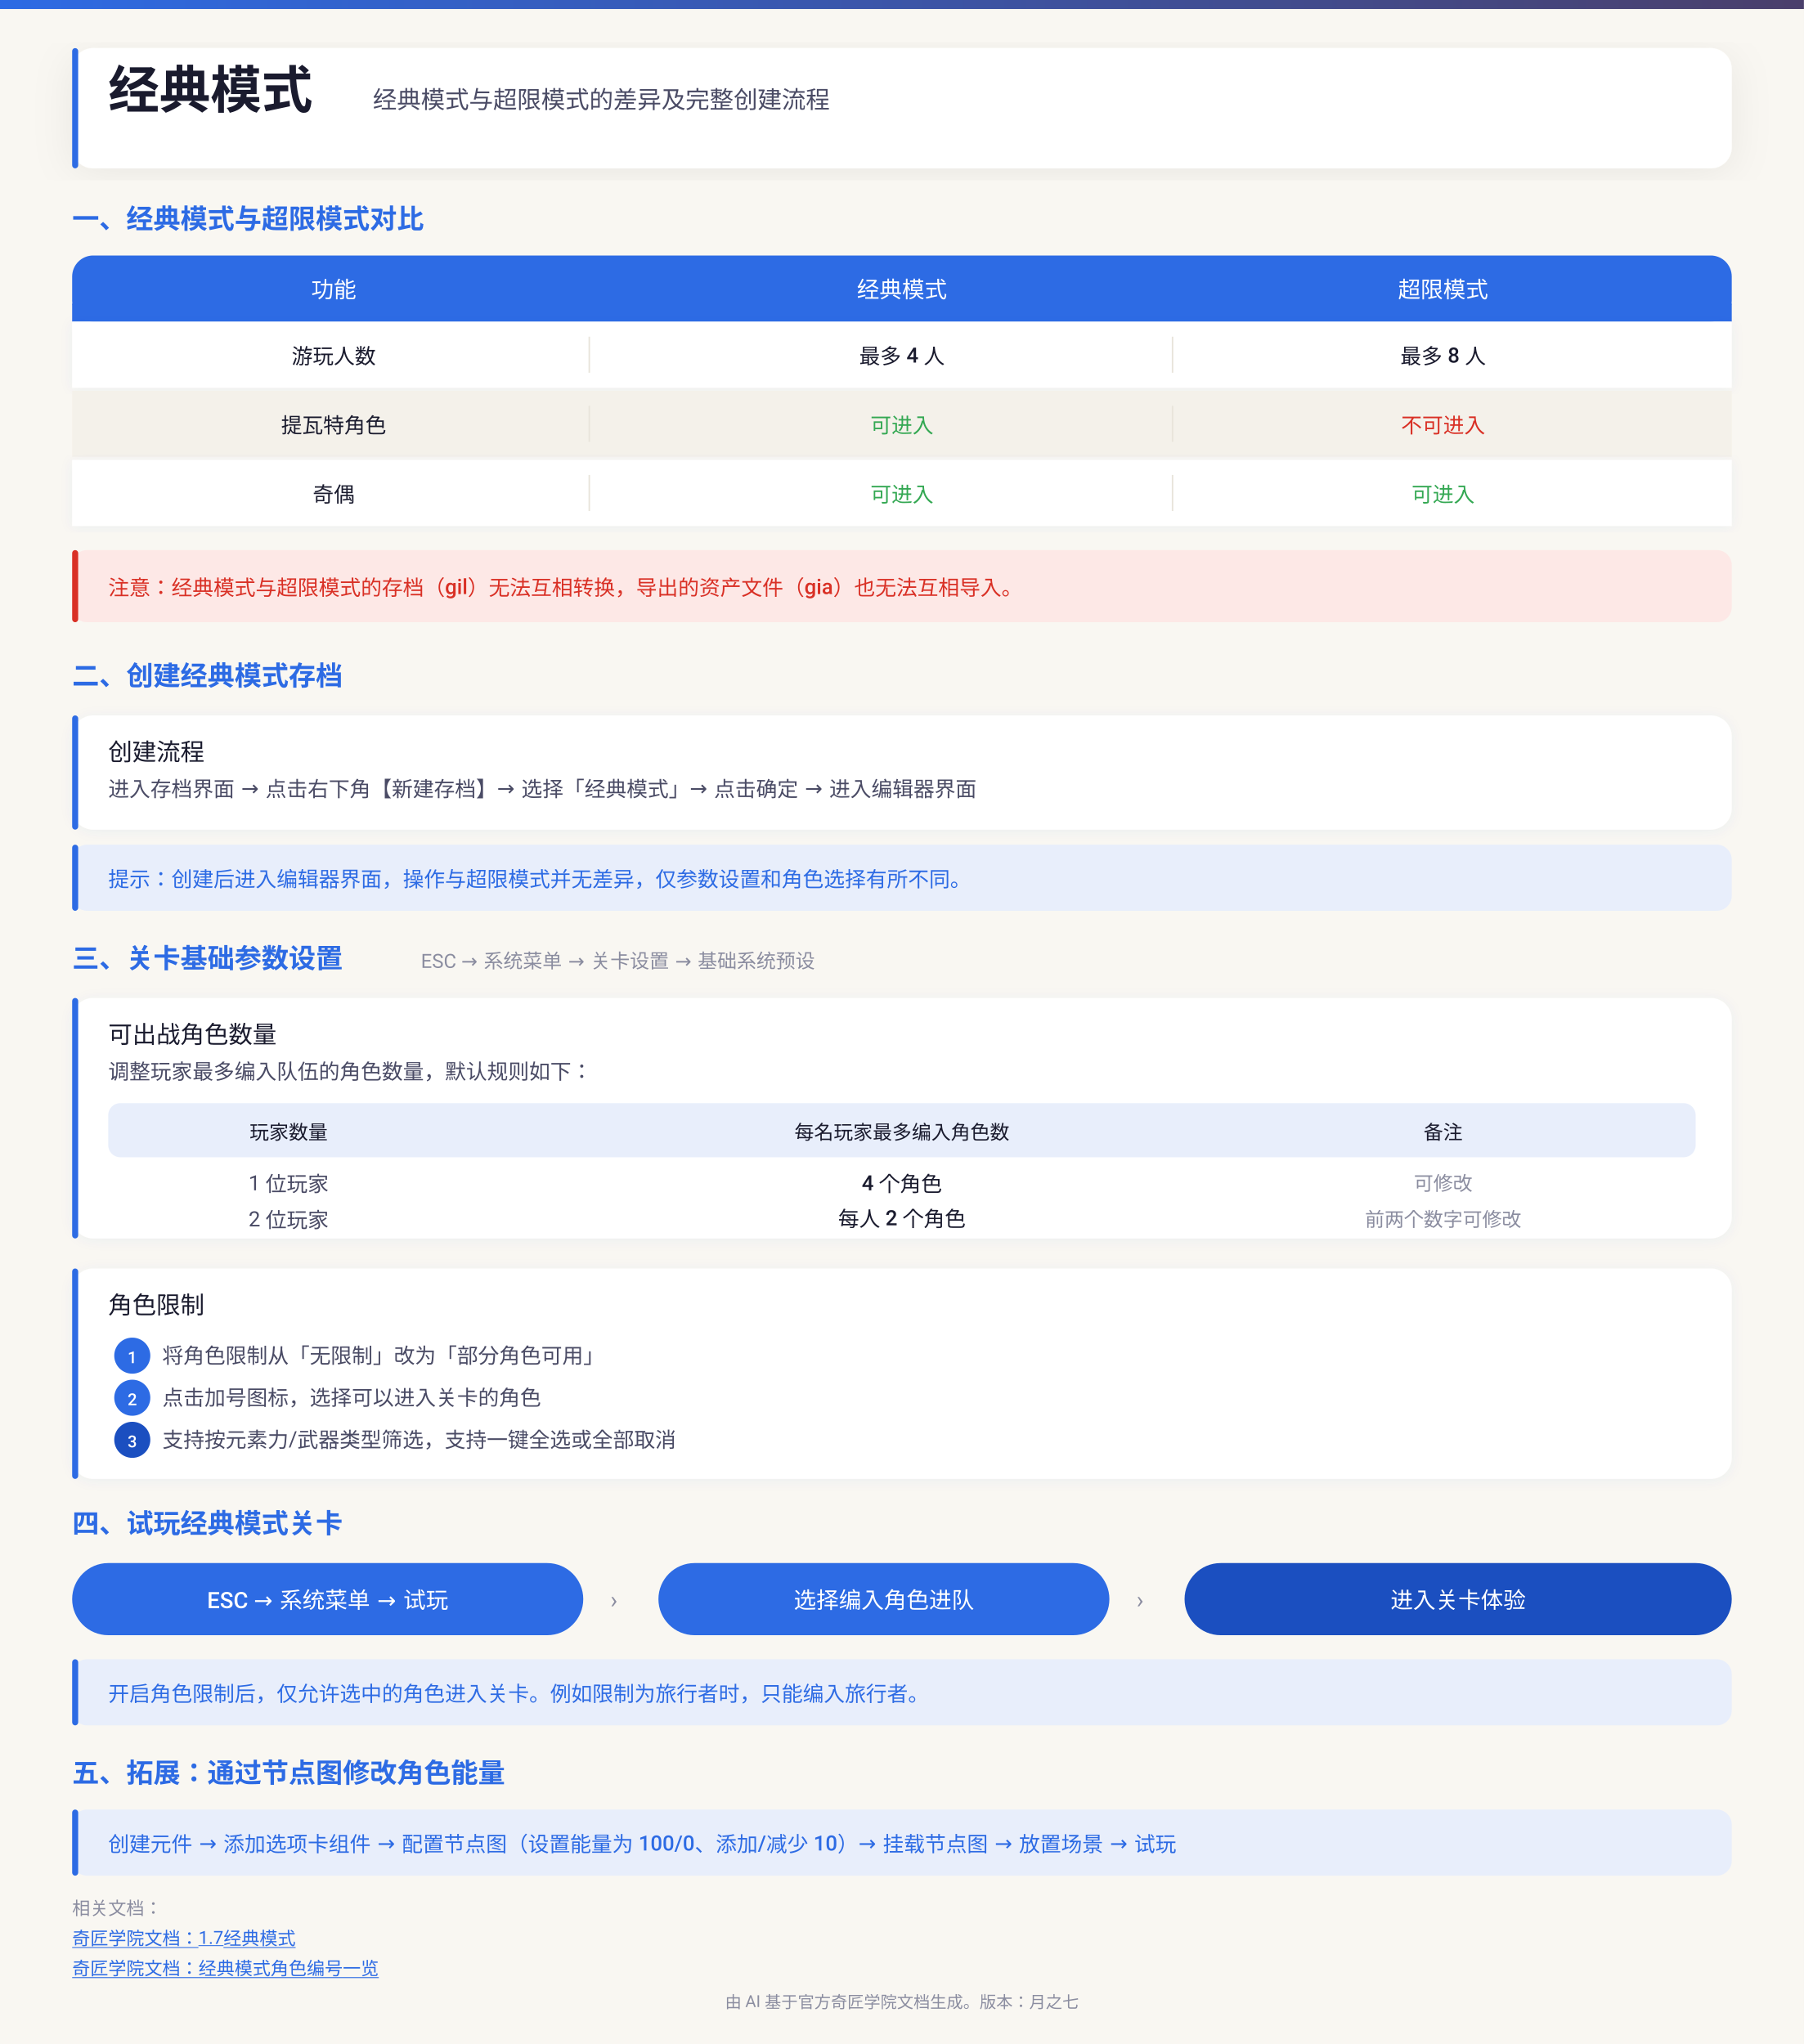
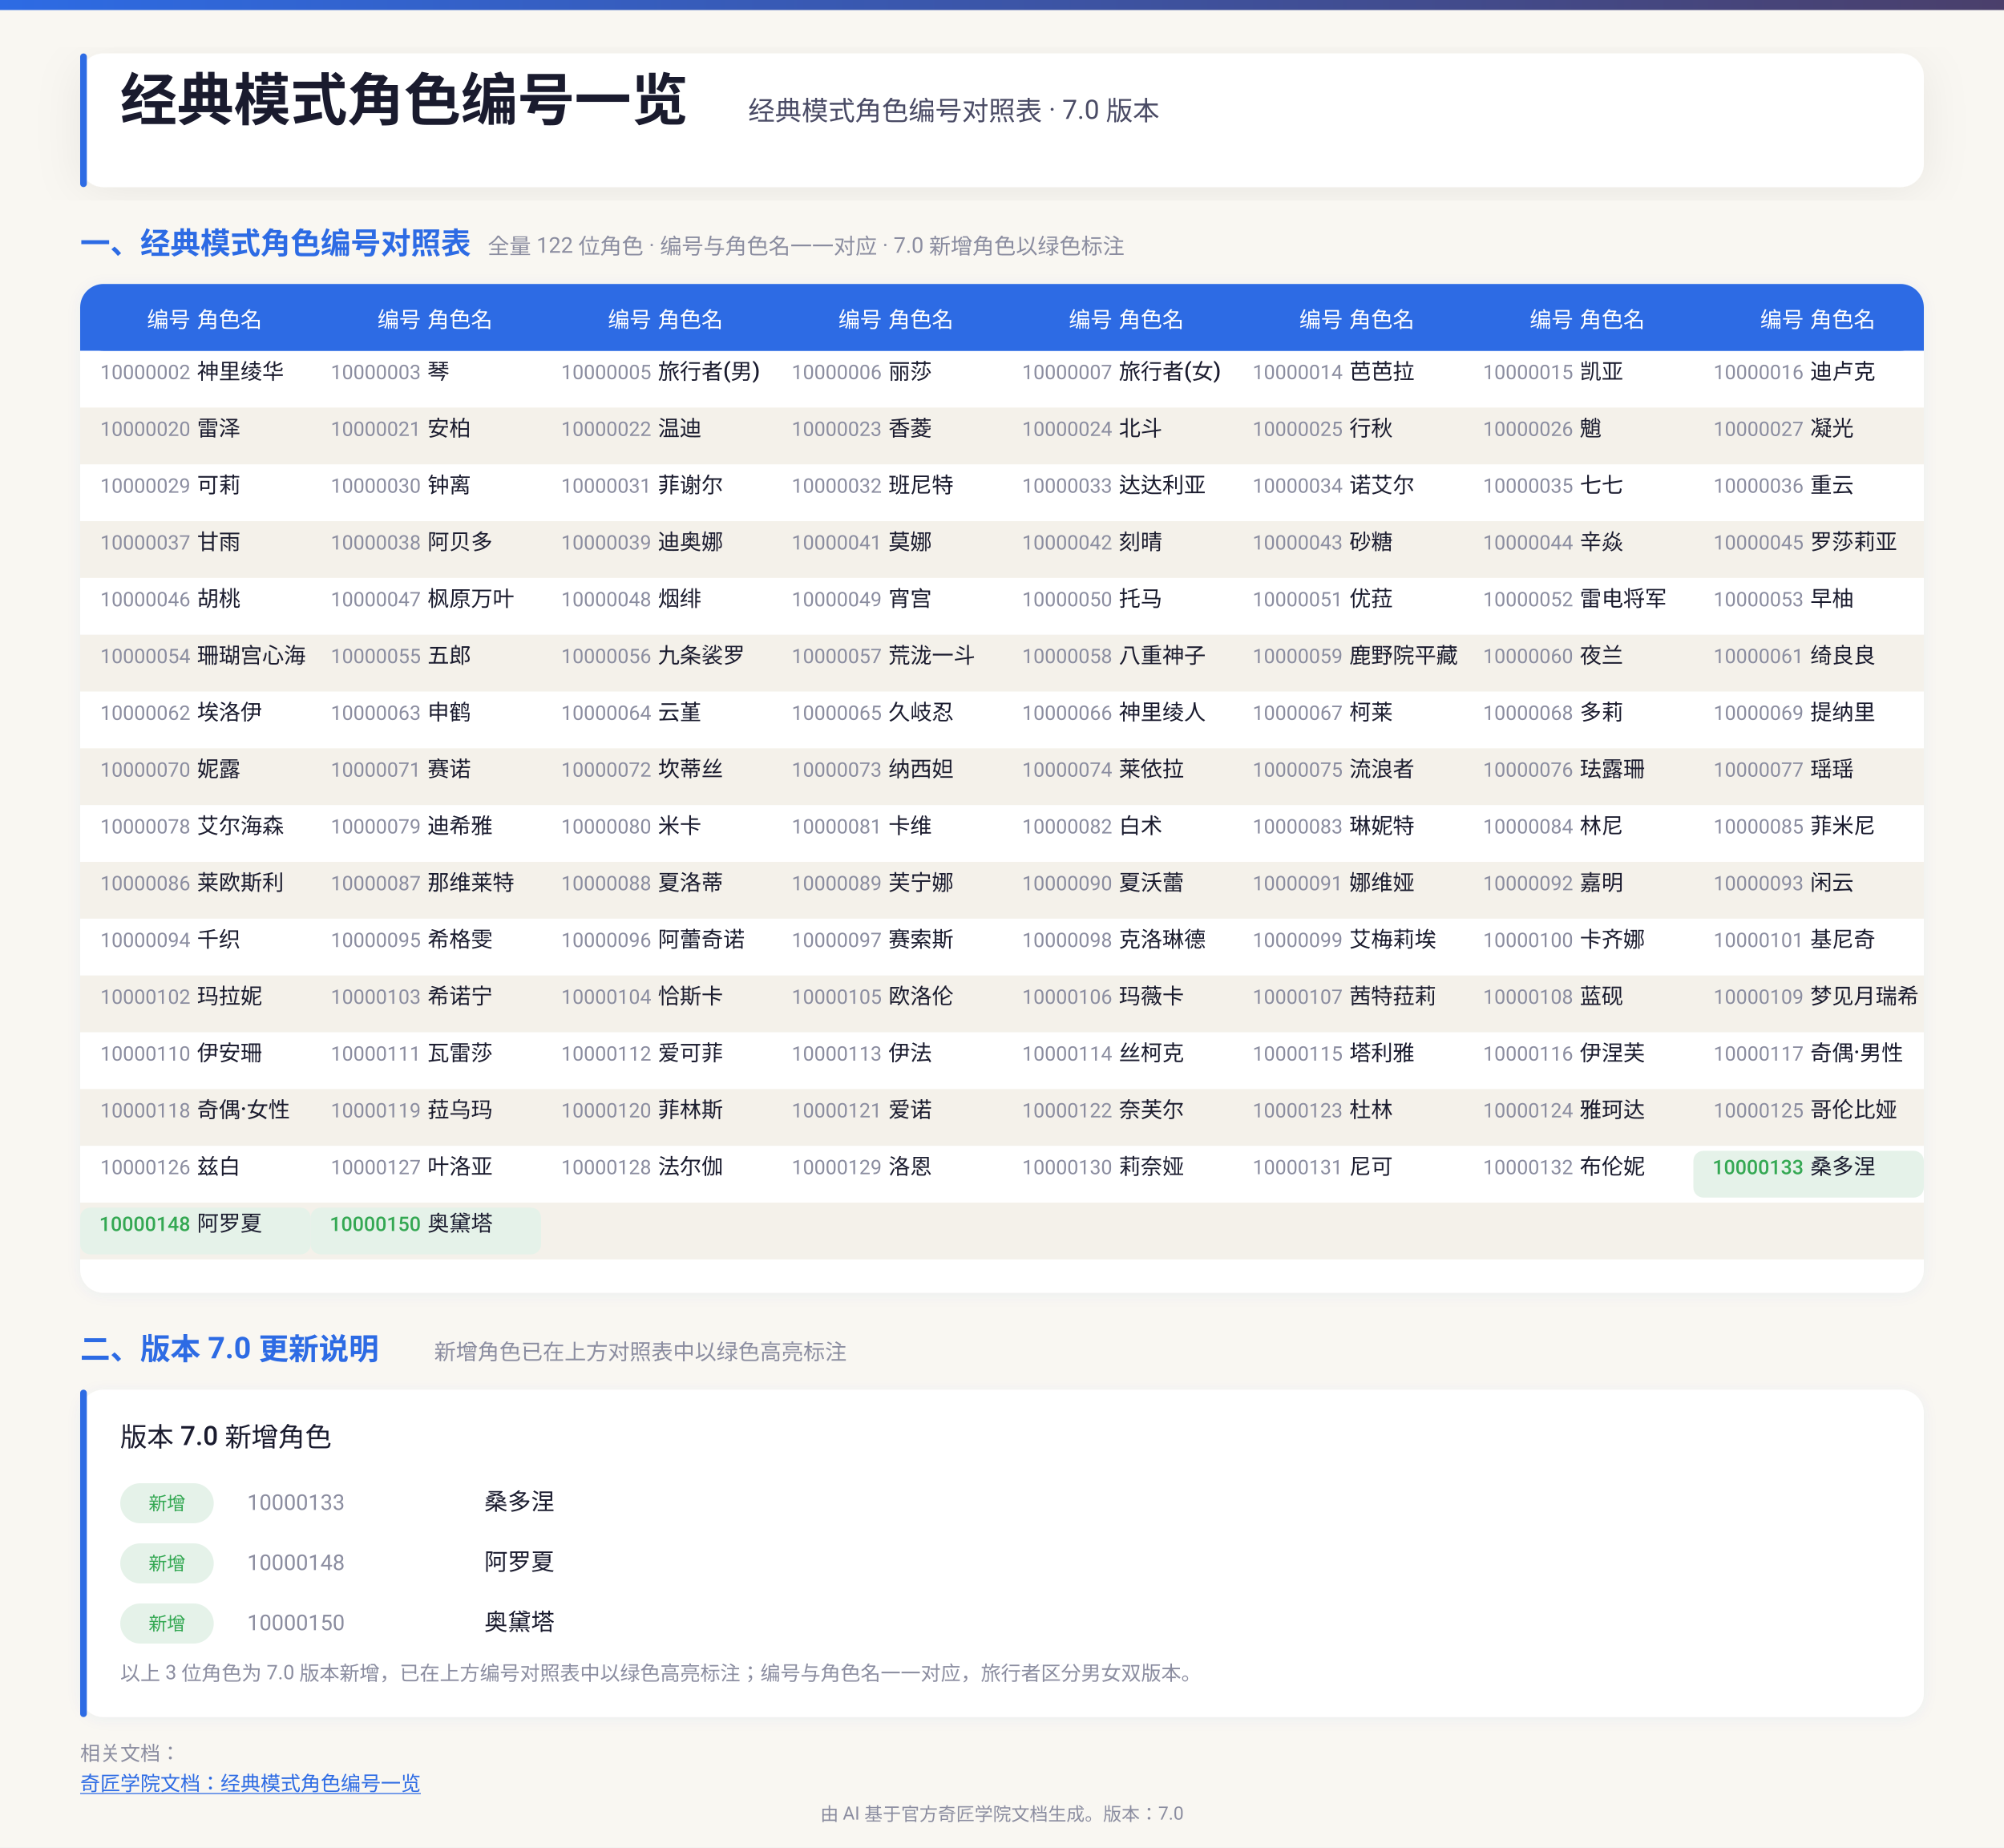
- <svg xmlns="http://www.w3.org/2000/svg" xmlns:xlink="http://www.w3.org/1999/xlink" viewBox="0 0 1200 1360">
+ <svg xmlns="http://www.w3.org/2000/svg" xmlns:xlink="http://www.w3.org/1999/xlink" viewBox="0 0 1200 1106">
  <defs>
    <linearGradient id="topGrad" x1="0" y1="0" x2="1200" y2="0" gradientUnits="userSpaceOnUse">
      <stop offset="0%" stop-color="#2D6BE4" />
      <stop offset="100%" stop-color="#4A3F6B" />
    </linearGradient>
    <filter id="card">
      <feDropShadow dx="0" dy="1" stdDeviation="4" flood-color="#2D6BE4" flood-opacity="0.06" />
    </filter>
    <filter id="elevated">
      <feDropShadow dx="0" dy="4" stdDeviation="14" flood-color="#000" flood-opacity="0.07" />
    </filter>
  </defs>
-   <rect width="1200" height="1360" fill="#F9F7F2" />
+   <style>
+ .t{font-family:'HYWenHei 85W','Noto Sans SC','PingFang SC','Roboto',sans-serif;}
+ </style>
+   <rect width="1200" height="1106" fill="#F9F7F2" />
  <rect width="1200" height="6" fill="url(#topGrad)" />
  <rect x="48" y="32" width="1104" height="80" rx="14" fill="#fff" filter="url(#elevated)" />
  <rect x="48" y="32" width="4" height="80" rx="2" fill="#2D6BE4" />
-   <text x="72" y="72" fill="#1A1B2E" font-size="34" font-weight="bold" font-family="'HYWenHei 85W','Noto Sans SC','PingFang SC','Roboto',sans-serif">经典模式</text>
-   <text x="248" y="72" fill="#4A4B65" font-size="16" font-family="'HYWenHei 85W','Noto Sans SC','PingFang SC','Roboto',sans-serif">经典模式与超限模式的差异及完整创建流程</text>
-   <text x="48" y="152" fill="#2D6BE4" font-size="18" font-weight="700" font-family="'HYWenHei 85W','Noto Sans SC','PingFang SC','Roboto',sans-serif">一、经典模式与超限模式对比</text>
-   <rect x="48" y="170" width="1104" height="44" rx="14" fill="#2D6BE4" />
-   <rect x="48" y="202" width="1104" height="12" fill="#2D6BE4" />
-   <text x="222" y="198" fill="#fff" font-size="15" text-anchor="middle" font-weight="500" font-family="'HYWenHei 85W','Noto Sans SC','PingFang SC','Roboto',sans-serif">功能</text>
-   <text x="600" y="198" fill="#fff" font-size="15" text-anchor="middle" font-weight="500" font-family="'HYWenHei 85W','Noto Sans SC','PingFang SC','Roboto',sans-serif">经典模式</text>
-   <text x="960" y="198" fill="#fff" font-size="15" text-anchor="middle" font-weight="500" font-family="'HYWenHei 85W','Noto Sans SC','PingFang SC','Roboto',sans-serif">超限模式</text>
-   <rect x="48" y="214" width="1104" height="44" rx="0" fill="#fff" filter="url(#card)" />
-   <text x="222" y="242" fill="#1A1B2E" font-size="14" text-anchor="middle" font-family="'HYWenHei 85W','Noto Sans SC','PingFang SC','Roboto',sans-serif">游玩人数</text>
-   <text x="600" y="242" fill="#1A1B2E" font-size="14" text-anchor="middle" font-weight="500" font-family="'HYWenHei 85W','Noto Sans SC','PingFang SC','Roboto',sans-serif">最多 4 人</text>
-   <text x="960" y="242" fill="#1A1B2E" font-size="14" text-anchor="middle" font-weight="500" font-family="'HYWenHei 85W','Noto Sans SC','PingFang SC','Roboto',sans-serif">最多 8 人</text>
-   <line x1="392" y1="224" x2="392" y2="248" stroke="#E8E4DA" />
-   <line x1="780" y1="224" x2="780" y2="248" stroke="#E8E4DA" />
-   <rect x="48" y="260" width="1104" height="44" rx="0" fill="#F4F1EA" />
-   <text x="222" y="288" fill="#1A1B2E" font-size="14" text-anchor="middle" font-family="'HYWenHei 85W','Noto Sans SC','PingFang SC','Roboto',sans-serif">提瓦特角色</text>
-   <text x="600" y="288" fill="#34A853" font-size="14" text-anchor="middle" font-weight="500" font-family="'HYWenHei 85W','Noto Sans SC','PingFang SC','Roboto',sans-serif">可进入</text>
-   <text x="960" y="288" fill="#D93025" font-size="14" text-anchor="middle" font-weight="500" font-family="'HYWenHei 85W','Noto Sans SC','PingFang SC','Roboto',sans-serif">不可进入</text>
-   <line x1="392" y1="270" x2="392" y2="294" stroke="#E8E4DA" />
-   <line x1="780" y1="270" x2="780" y2="294" stroke="#E8E4DA" />
-   <rect x="48" y="306" width="1104" height="44" rx="0" fill="#fff" filter="url(#card)" />
-   <text x="222" y="334" fill="#1A1B2E" font-size="14" text-anchor="middle" font-family="'HYWenHei 85W','Noto Sans SC','PingFang SC','Roboto',sans-serif">奇偶</text>
-   <text x="600" y="334" fill="#34A853" font-size="14" text-anchor="middle" font-weight="500" font-family="'HYWenHei 85W','Noto Sans SC','PingFang SC','Roboto',sans-serif">可进入</text>
-   <text x="960" y="334" fill="#34A853" font-size="14" text-anchor="middle" font-weight="500" font-family="'HYWenHei 85W','Noto Sans SC','PingFang SC','Roboto',sans-serif">可进入</text>
-   <line x1="392" y1="316" x2="392" y2="340" stroke="#E8E4DA" />
-   <line x1="780" y1="316" x2="780" y2="340" stroke="#E8E4DA" />
-   <rect x="48" y="366" width="1104" height="48" rx="10" fill="#FDE8E6" />
-   <rect x="48" y="366" width="4" height="48" rx="2" fill="#D93025" />
-   <text x="72" y="396" fill="#D93025" font-size="14" font-weight="500" font-family="'HYWenHei 85W','Noto Sans SC','PingFang SC','Roboto',sans-serif">注意：经典模式与超限模式的存档（gil）无法互相转换，导出的资产文件（gia）也无法互相导入。</text>
-   <text x="48" y="456" fill="#2D6BE4" font-size="18" font-weight="700" font-family="'HYWenHei 85W','Noto Sans SC','PingFang SC','Roboto',sans-serif">二、创建经典模式存档</text>
-   <rect x="48" y="476" width="1104" height="76" rx="14" fill="#fff" filter="url(#card)" />
-   <rect x="48" y="476" width="4" height="76" rx="2" fill="#2D6BE4" />
-   <text x="72" y="506" fill="#1A1B2E" font-size="16" font-weight="500" font-family="'HYWenHei 85W','Noto Sans SC','PingFang SC','Roboto',sans-serif">创建流程</text>
-   <text x="72" y="530" fill="#4A4B65" font-size="14" font-family="'HYWenHei 85W','Noto Sans SC','PingFang SC','Roboto',sans-serif">进入存档界面 → 点击右下角【新建存档】→ 选择「经典模式」→ 点击确定 → 进入编辑器界面</text>
-   <rect x="48" y="562" width="1104" height="44" rx="10" fill="#E8EEFB" />
-   <rect x="48" y="562" width="4" height="44" rx="2" fill="#2D6BE4" />
-   <text x="72" y="590" fill="#2D6BE4" font-size="14" font-weight="500" font-family="'HYWenHei 85W','Noto Sans SC','PingFang SC','Roboto',sans-serif">提示：创建后进入编辑器界面，操作与超限模式并无差异，仅参数设置和角色选择有所不同。</text>
-   <text x="48" y="644" fill="#2D6BE4" font-size="18" font-weight="700" font-family="'HYWenHei 85W','Noto Sans SC','PingFang SC','Roboto',sans-serif">三、关卡基础参数设置</text>
-   <text x="280" y="644" fill="#8B8DA0" font-size="13" font-family="'HYWenHei 85W','Noto Sans SC','PingFang SC','Roboto',sans-serif">ESC → 系统菜单 → 关卡设置 → 基础系统预设</text>
-   <rect x="48" y="664" width="1104" height="160" rx="14" fill="#fff" filter="url(#card)" />
-   <rect x="48" y="664" width="4" height="160" rx="2" fill="#2D6BE4" />
-   <text x="72" y="694" fill="#1A1B2E" font-size="16" font-weight="500" font-family="'HYWenHei 85W','Noto Sans SC','PingFang SC','Roboto',sans-serif">可出战角色数量</text>
-   <text x="72" y="718" fill="#4A4B65" font-size="14" font-family="'HYWenHei 85W','Noto Sans SC','PingFang SC','Roboto',sans-serif">调整玩家最多编入队伍的角色数量，默认规则如下：</text>
-   <rect x="72" y="734" width="1056" height="36" rx="8" fill="#E8EEFB" />
-   <text x="192" y="758" fill="#1A1B2E" font-size="13" text-anchor="middle" font-weight="500" font-family="'HYWenHei 85W','Noto Sans SC','PingFang SC','Roboto',sans-serif">玩家数量</text>
-   <text x="600" y="758" fill="#1A1B2E" font-size="13" text-anchor="middle" font-weight="500" font-family="'HYWenHei 85W','Noto Sans SC','PingFang SC','Roboto',sans-serif">每名玩家最多编入角色数</text>
-   <text x="960" y="758" fill="#1A1B2E" font-size="13" text-anchor="middle" font-weight="500" font-family="'HYWenHei 85W','Noto Sans SC','Roboto',sans-serif">备注</text>
-   <text x="192" y="792" fill="#4A4B65" font-size="14" text-anchor="middle" font-family="'HYWenHei 85W','Noto Sans SC','Roboto',sans-serif">1 位玩家</text>
-   <text x="600" y="792" fill="#1A1B2E" font-size="14" text-anchor="middle" font-weight="500" font-family="'HYWenHei 85W','Noto Sans SC','Roboto',sans-serif">4 个角色</text>
-   <text x="960" y="792" fill="#8B8DA0" font-size="13" text-anchor="middle" font-family="'HYWenHei 85W','Noto Sans SC','Roboto',sans-serif">可修改</text>
-   <text x="192" y="816" fill="#4A4B65" font-size="14" text-anchor="middle" font-family="'HYWenHei 85W','Noto Sans SC','Roboto',sans-serif">2 位玩家</text>
-   <text x="600" y="816" fill="#1A1B2E" font-size="14" text-anchor="middle" font-weight="500" font-family="'HYWenHei 85W','Noto Sans SC','Roboto',sans-serif">每人 2 个角色</text>
-   <text x="960" y="816" fill="#8B8DA0" font-size="13" text-anchor="middle" font-family="'HYWenHei 85W','Noto Sans SC','Roboto',sans-serif">前两个数字可修改</text>
-   <rect x="48" y="844" width="1104" height="140" rx="14" fill="#fff" filter="url(#card)" />
-   <rect x="48" y="844" width="4" height="140" rx="2" fill="#2D6BE4" />
-   <text x="72" y="874" fill="#1A1B2E" font-size="16" font-weight="500" font-family="'HYWenHei 85W','Noto Sans SC','PingFang SC','Roboto',sans-serif">角色限制</text>
-   <circle cx="88" cy="902" r="12" fill="#2D6BE4" />
-   <text x="88" y="907" fill="#fff" font-size="11" text-anchor="middle" font-weight="500" font-family="'HYWenHei 85W','Noto Sans SC','Roboto',sans-serif">1</text>
-   <text x="108" y="907" fill="#4A4B65" font-size="14" font-family="'HYWenHei 85W','Noto Sans SC','PingFang SC','Roboto',sans-serif">将角色限制从「无限制」改为「部分角色可用」</text>
-   <circle cx="88" cy="930" r="12" fill="#2D6BE4" />
-   <text x="88" y="935" fill="#fff" font-size="11" text-anchor="middle" font-weight="500" font-family="'HYWenHei 85W','Noto Sans SC','Roboto',sans-serif">2</text>
-   <text x="108" y="935" fill="#4A4B65" font-size="14" font-family="'HYWenHei 85W','Noto Sans SC','PingFang SC','Roboto',sans-serif">点击加号图标，选择可以进入关卡的角色</text>
-   <circle cx="88" cy="958" r="12" fill="#1B4FC0" />
-   <text x="88" y="963" fill="#fff" font-size="11" text-anchor="middle" font-weight="500" font-family="'HYWenHei 85W','Noto Sans SC','Roboto',sans-serif">3</text>
-   <text x="108" y="963" fill="#4A4B65" font-size="14" font-family="'HYWenHei 85W','Noto Sans SC','PingFang SC','Roboto',sans-serif">支持按元素力/武器类型筛选，支持一键全选或全部取消</text>
-   <text x="48" y="1020" fill="#2D6BE4" font-size="18" font-weight="700" font-family="'HYWenHei 85W','Noto Sans SC','PingFang SC','Roboto',sans-serif">四、试玩经典模式关卡</text>
-   <rect x="48" y="1040" width="340" height="48" rx="24" fill="#2D6BE4" />
-   <text x="218" y="1070" fill="#fff" font-size="15" text-anchor="middle" font-weight="500" font-family="'HYWenHei 85W','Noto Sans SC','PingFang SC','Roboto',sans-serif">ESC → 系统菜单 → 试玩</text>
-   <text x="406" y="1070" fill="#8B8DA0" font-size="16" font-family="'HYWenHei 85W','Noto Sans SC','Roboto',sans-serif">›</text>
-   <rect x="438" y="1040" width="300" height="48" rx="24" fill="#2D6BE4" />
-   <text x="588" y="1070" fill="#fff" font-size="15" text-anchor="middle" font-weight="500" font-family="'HYWenHei 85W','Noto Sans SC','PingFang SC','Roboto',sans-serif">选择编入角色进队</text>
-   <text x="756" y="1070" fill="#8B8DA0" font-size="16" font-family="'HYWenHei 85W','Noto Sans SC','Roboto',sans-serif">›</text>
-   <rect x="788" y="1040" width="364" height="48" rx="24" fill="#1B4FC0" />
-   <text x="970" y="1070" fill="#fff" font-size="15" text-anchor="middle" font-weight="500" font-family="'HYWenHei 85W','Noto Sans SC','PingFang SC','Roboto',sans-serif">进入关卡体验</text>
-   <rect x="48" y="1104" width="1104" height="44" rx="10" fill="#E8EEFB" />
-   <rect x="48" y="1104" width="4" height="44" rx="2" fill="#2D6BE4" />
-   <text x="72" y="1132" fill="#2D6BE4" font-size="14" font-weight="500" font-family="'HYWenHei 85W','Noto Sans SC','PingFang SC','Roboto',sans-serif">开启角色限制后，仅允许选中的角色进入关卡。例如限制为旅行者时，只能编入旅行者。</text>
-   <text x="48" y="1186" fill="#2D6BE4" font-size="18" font-weight="700" font-family="'HYWenHei 85W','Noto Sans SC','PingFang SC','Roboto',sans-serif">五、拓展：通过节点图修改角色能量</text>
-   <rect x="48" y="1204" width="1104" height="44" rx="10" fill="#E8EEFB" />
-   <rect x="48" y="1204" width="4" height="44" rx="2" fill="#2D6BE4" />
-   <text x="72" y="1232" fill="#2D6BE4" font-size="14" font-weight="500" font-family="'HYWenHei 85W','Noto Sans SC','PingFang SC','Roboto',sans-serif">创建元件 → 添加选项卡组件 → 配置节点图（设置能量为 100/0、添加/减少 10）→ 挂载节点图 → 放置场景 → 试玩</text>
-   <text x="48" y="1274" fill="#8B8DA0" font-size="12" font-family="'HYWenHei 85W','Noto Sans SC','PingFang SC','Roboto',sans-serif">相关文档：</text>
-   <a xlink:href="https://act.mihoyo.com/ys/ugc/tutorial/course/detail/mhvoc3rviq32" target="_blank">
-     <text x="48" y="1294" fill="#2D6BE4" font-size="12" text-decoration="underline" font-family="'HYWenHei 85W','Noto Sans SC','PingFang SC','Roboto',sans-serif">奇匠学院文档：1.7经典模式</text>
+   <text x="72" y="72" class="t" fill="#1A1B2E" font-size="34" font-weight="bold">经典模式角色编号一览</text>
+   <text x="448" y="72" class="t" fill="#4A4B65" font-size="16">经典模式角色编号对照表 · 7.0 版本</text>
+   <text x="48" y="152" class="t" fill="#2D6BE4" font-size="18" font-weight="700">一、经典模式角色编号对照表</text>
+   <text x="292" y="152" class="t" fill="#8B8DA0" font-size="13">全量 122 位角色 · 编号与角色名一一对应 · 7.0 新增角色以绿色标注</text>
+   <rect x="48" y="170" width="1104" height="604" rx="14" fill="#fff" filter="url(#card)" />
+   <rect x="48" y="170" width="1104" height="40" rx="14" fill="#2D6BE4" />
+   <rect x="48" y="190" width="1104" height="20" fill="#2D6BE4" />
+   <text x="114" y="196" class="t" fill="#fff" font-size="13" text-anchor="end" font-weight="500">编号</text>
+   <text x="118" y="196" class="t" fill="#fff" font-size="13" font-weight="500">角色名</text>
+   <text x="252" y="196" class="t" fill="#fff" font-size="13" text-anchor="end" font-weight="500">编号</text>
+   <text x="256" y="196" class="t" fill="#fff" font-size="13" font-weight="500">角色名</text>
+   <text x="390" y="196" class="t" fill="#fff" font-size="13" text-anchor="end" font-weight="500">编号</text>
+   <text x="394" y="196" class="t" fill="#fff" font-size="13" font-weight="500">角色名</text>
+   <text x="528" y="196" class="t" fill="#fff" font-size="13" text-anchor="end" font-weight="500">编号</text>
+   <text x="532" y="196" class="t" fill="#fff" font-size="13" font-weight="500">角色名</text>
+   <text x="666" y="196" class="t" fill="#fff" font-size="13" text-anchor="end" font-weight="500">编号</text>
+   <text x="670" y="196" class="t" fill="#fff" font-size="13" font-weight="500">角色名</text>
+   <text x="804" y="196" class="t" fill="#fff" font-size="13" text-anchor="end" font-weight="500">编号</text>
+   <text x="808" y="196" class="t" fill="#fff" font-size="13" font-weight="500">角色名</text>
+   <text x="942" y="196" class="t" fill="#fff" font-size="13" text-anchor="end" font-weight="500">编号</text>
+   <text x="946" y="196" class="t" fill="#fff" font-size="13" font-weight="500">角色名</text>
+   <text x="1080" y="196" class="t" fill="#fff" font-size="13" text-anchor="end" font-weight="500">编号</text>
+   <text x="1084" y="196" class="t" fill="#fff" font-size="13" font-weight="500">角色名</text>
+   <rect x="48" y="244" width="1104" height="34" fill="#F4F1EA" />
+   <rect x="48" y="312" width="1104" height="34" fill="#F4F1EA" />
+   <rect x="48" y="380" width="1104" height="34" fill="#F4F1EA" />
+   <rect x="48" y="448" width="1104" height="34" fill="#F4F1EA" />
+   <rect x="48" y="516" width="1104" height="34" fill="#F4F1EA" />
+   <rect x="48" y="584" width="1104" height="34" fill="#F4F1EA" />
+   <rect x="48" y="652" width="1104" height="34" fill="#F4F1EA" />
+   <rect x="48" y="720" width="1104" height="34" fill="#F4F1EA" />
+   <text x="114" y="227" class="t" fill="#8B8DA0" font-size="12" text-anchor="end">10000002</text>
+   <text x="118" y="227" class="t" fill="#1A1B2E" font-size="13" font-weight="500">神里绫华</text>
+   <text x="252" y="227" class="t" fill="#8B8DA0" font-size="12" text-anchor="end">10000003</text>
+   <text x="256" y="227" class="t" fill="#1A1B2E" font-size="13" font-weight="500">琴</text>
+   <text x="390" y="227" class="t" fill="#8B8DA0" font-size="12" text-anchor="end">10000005</text>
+   <text x="394" y="227" class="t" fill="#1A1B2E" font-size="13" font-weight="500">旅行者(男)</text>
+   <text x="528" y="227" class="t" fill="#8B8DA0" font-size="12" text-anchor="end">10000006</text>
+   <text x="532" y="227" class="t" fill="#1A1B2E" font-size="13" font-weight="500">丽莎</text>
+   <text x="666" y="227" class="t" fill="#8B8DA0" font-size="12" text-anchor="end">10000007</text>
+   <text x="670" y="227" class="t" fill="#1A1B2E" font-size="13" font-weight="500">旅行者(女)</text>
+   <text x="804" y="227" class="t" fill="#8B8DA0" font-size="12" text-anchor="end">10000014</text>
+   <text x="808" y="227" class="t" fill="#1A1B2E" font-size="13" font-weight="500">芭芭拉</text>
+   <text x="942" y="227" class="t" fill="#8B8DA0" font-size="12" text-anchor="end">10000015</text>
+   <text x="946" y="227" class="t" fill="#1A1B2E" font-size="13" font-weight="500">凯亚</text>
+   <text x="1080" y="227" class="t" fill="#8B8DA0" font-size="12" text-anchor="end">10000016</text>
+   <text x="1084" y="227" class="t" fill="#1A1B2E" font-size="13" font-weight="500">迪卢克</text>
+   <text x="114" y="261" class="t" fill="#8B8DA0" font-size="12" text-anchor="end">10000020</text>
+   <text x="118" y="261" class="t" fill="#1A1B2E" font-size="13" font-weight="500">雷泽</text>
+   <text x="252" y="261" class="t" fill="#8B8DA0" font-size="12" text-anchor="end">10000021</text>
+   <text x="256" y="261" class="t" fill="#1A1B2E" font-size="13" font-weight="500">安柏</text>
+   <text x="390" y="261" class="t" fill="#8B8DA0" font-size="12" text-anchor="end">10000022</text>
+   <text x="394" y="261" class="t" fill="#1A1B2E" font-size="13" font-weight="500">温迪</text>
+   <text x="528" y="261" class="t" fill="#8B8DA0" font-size="12" text-anchor="end">10000023</text>
+   <text x="532" y="261" class="t" fill="#1A1B2E" font-size="13" font-weight="500">香菱</text>
+   <text x="666" y="261" class="t" fill="#8B8DA0" font-size="12" text-anchor="end">10000024</text>
+   <text x="670" y="261" class="t" fill="#1A1B2E" font-size="13" font-weight="500">北斗</text>
+   <text x="804" y="261" class="t" fill="#8B8DA0" font-size="12" text-anchor="end">10000025</text>
+   <text x="808" y="261" class="t" fill="#1A1B2E" font-size="13" font-weight="500">行秋</text>
+   <text x="942" y="261" class="t" fill="#8B8DA0" font-size="12" text-anchor="end">10000026</text>
+   <text x="946" y="261" class="t" fill="#1A1B2E" font-size="13" font-weight="500">魈</text>
+   <text x="1080" y="261" class="t" fill="#8B8DA0" font-size="12" text-anchor="end">10000027</text>
+   <text x="1084" y="261" class="t" fill="#1A1B2E" font-size="13" font-weight="500">凝光</text>
+   <text x="114" y="295" class="t" fill="#8B8DA0" font-size="12" text-anchor="end">10000029</text>
+   <text x="118" y="295" class="t" fill="#1A1B2E" font-size="13" font-weight="500">可莉</text>
+   <text x="252" y="295" class="t" fill="#8B8DA0" font-size="12" text-anchor="end">10000030</text>
+   <text x="256" y="295" class="t" fill="#1A1B2E" font-size="13" font-weight="500">钟离</text>
+   <text x="390" y="295" class="t" fill="#8B8DA0" font-size="12" text-anchor="end">10000031</text>
+   <text x="394" y="295" class="t" fill="#1A1B2E" font-size="13" font-weight="500">菲谢尔</text>
+   <text x="528" y="295" class="t" fill="#8B8DA0" font-size="12" text-anchor="end">10000032</text>
+   <text x="532" y="295" class="t" fill="#1A1B2E" font-size="13" font-weight="500">班尼特</text>
+   <text x="666" y="295" class="t" fill="#8B8DA0" font-size="12" text-anchor="end">10000033</text>
+   <text x="670" y="295" class="t" fill="#1A1B2E" font-size="13" font-weight="500">达达利亚</text>
+   <text x="804" y="295" class="t" fill="#8B8DA0" font-size="12" text-anchor="end">10000034</text>
+   <text x="808" y="295" class="t" fill="#1A1B2E" font-size="13" font-weight="500">诺艾尔</text>
+   <text x="942" y="295" class="t" fill="#8B8DA0" font-size="12" text-anchor="end">10000035</text>
+   <text x="946" y="295" class="t" fill="#1A1B2E" font-size="13" font-weight="500">七七</text>
+   <text x="1080" y="295" class="t" fill="#8B8DA0" font-size="12" text-anchor="end">10000036</text>
+   <text x="1084" y="295" class="t" fill="#1A1B2E" font-size="13" font-weight="500">重云</text>
+   <text x="114" y="329" class="t" fill="#8B8DA0" font-size="12" text-anchor="end">10000037</text>
+   <text x="118" y="329" class="t" fill="#1A1B2E" font-size="13" font-weight="500">甘雨</text>
+   <text x="252" y="329" class="t" fill="#8B8DA0" font-size="12" text-anchor="end">10000038</text>
+   <text x="256" y="329" class="t" fill="#1A1B2E" font-size="13" font-weight="500">阿贝多</text>
+   <text x="390" y="329" class="t" fill="#8B8DA0" font-size="12" text-anchor="end">10000039</text>
+   <text x="394" y="329" class="t" fill="#1A1B2E" font-size="13" font-weight="500">迪奥娜</text>
+   <text x="528" y="329" class="t" fill="#8B8DA0" font-size="12" text-anchor="end">10000041</text>
+   <text x="532" y="329" class="t" fill="#1A1B2E" font-size="13" font-weight="500">莫娜</text>
+   <text x="666" y="329" class="t" fill="#8B8DA0" font-size="12" text-anchor="end">10000042</text>
+   <text x="670" y="329" class="t" fill="#1A1B2E" font-size="13" font-weight="500">刻晴</text>
+   <text x="804" y="329" class="t" fill="#8B8DA0" font-size="12" text-anchor="end">10000043</text>
+   <text x="808" y="329" class="t" fill="#1A1B2E" font-size="13" font-weight="500">砂糖</text>
+   <text x="942" y="329" class="t" fill="#8B8DA0" font-size="12" text-anchor="end">10000044</text>
+   <text x="946" y="329" class="t" fill="#1A1B2E" font-size="13" font-weight="500">辛焱</text>
+   <text x="1080" y="329" class="t" fill="#8B8DA0" font-size="12" text-anchor="end">10000045</text>
+   <text x="1084" y="329" class="t" fill="#1A1B2E" font-size="13" font-weight="500">罗莎莉亚</text>
+   <text x="114" y="363" class="t" fill="#8B8DA0" font-size="12" text-anchor="end">10000046</text>
+   <text x="118" y="363" class="t" fill="#1A1B2E" font-size="13" font-weight="500">胡桃</text>
+   <text x="252" y="363" class="t" fill="#8B8DA0" font-size="12" text-anchor="end">10000047</text>
+   <text x="256" y="363" class="t" fill="#1A1B2E" font-size="13" font-weight="500">枫原万叶</text>
+   <text x="390" y="363" class="t" fill="#8B8DA0" font-size="12" text-anchor="end">10000048</text>
+   <text x="394" y="363" class="t" fill="#1A1B2E" font-size="13" font-weight="500">烟绯</text>
+   <text x="528" y="363" class="t" fill="#8B8DA0" font-size="12" text-anchor="end">10000049</text>
+   <text x="532" y="363" class="t" fill="#1A1B2E" font-size="13" font-weight="500">宵宫</text>
+   <text x="666" y="363" class="t" fill="#8B8DA0" font-size="12" text-anchor="end">10000050</text>
+   <text x="670" y="363" class="t" fill="#1A1B2E" font-size="13" font-weight="500">托马</text>
+   <text x="804" y="363" class="t" fill="#8B8DA0" font-size="12" text-anchor="end">10000051</text>
+   <text x="808" y="363" class="t" fill="#1A1B2E" font-size="13" font-weight="500">优菈</text>
+   <text x="942" y="363" class="t" fill="#8B8DA0" font-size="12" text-anchor="end">10000052</text>
+   <text x="946" y="363" class="t" fill="#1A1B2E" font-size="13" font-weight="500">雷电将军</text>
+   <text x="1080" y="363" class="t" fill="#8B8DA0" font-size="12" text-anchor="end">10000053</text>
+   <text x="1084" y="363" class="t" fill="#1A1B2E" font-size="13" font-weight="500">早柚</text>
+   <text x="114" y="397" class="t" fill="#8B8DA0" font-size="12" text-anchor="end">10000054</text>
+   <text x="118" y="397" class="t" fill="#1A1B2E" font-size="13" font-weight="500">珊瑚宫心海</text>
+   <text x="252" y="397" class="t" fill="#8B8DA0" font-size="12" text-anchor="end">10000055</text>
+   <text x="256" y="397" class="t" fill="#1A1B2E" font-size="13" font-weight="500">五郎</text>
+   <text x="390" y="397" class="t" fill="#8B8DA0" font-size="12" text-anchor="end">10000056</text>
+   <text x="394" y="397" class="t" fill="#1A1B2E" font-size="13" font-weight="500">九条裟罗</text>
+   <text x="528" y="397" class="t" fill="#8B8DA0" font-size="12" text-anchor="end">10000057</text>
+   <text x="532" y="397" class="t" fill="#1A1B2E" font-size="13" font-weight="500">荒泷一斗</text>
+   <text x="666" y="397" class="t" fill="#8B8DA0" font-size="12" text-anchor="end">10000058</text>
+   <text x="670" y="397" class="t" fill="#1A1B2E" font-size="13" font-weight="500">八重神子</text>
+   <text x="804" y="397" class="t" fill="#8B8DA0" font-size="12" text-anchor="end">10000059</text>
+   <text x="808" y="397" class="t" fill="#1A1B2E" font-size="13" font-weight="500">鹿野院平藏</text>
+   <text x="942" y="397" class="t" fill="#8B8DA0" font-size="12" text-anchor="end">10000060</text>
+   <text x="946" y="397" class="t" fill="#1A1B2E" font-size="13" font-weight="500">夜兰</text>
+   <text x="1080" y="397" class="t" fill="#8B8DA0" font-size="12" text-anchor="end">10000061</text>
+   <text x="1084" y="397" class="t" fill="#1A1B2E" font-size="13" font-weight="500">绮良良</text>
+   <text x="114" y="431" class="t" fill="#8B8DA0" font-size="12" text-anchor="end">10000062</text>
+   <text x="118" y="431" class="t" fill="#1A1B2E" font-size="13" font-weight="500">埃洛伊</text>
+   <text x="252" y="431" class="t" fill="#8B8DA0" font-size="12" text-anchor="end">10000063</text>
+   <text x="256" y="431" class="t" fill="#1A1B2E" font-size="13" font-weight="500">申鹤</text>
+   <text x="390" y="431" class="t" fill="#8B8DA0" font-size="12" text-anchor="end">10000064</text>
+   <text x="394" y="431" class="t" fill="#1A1B2E" font-size="13" font-weight="500">云堇</text>
+   <text x="528" y="431" class="t" fill="#8B8DA0" font-size="12" text-anchor="end">10000065</text>
+   <text x="532" y="431" class="t" fill="#1A1B2E" font-size="13" font-weight="500">久岐忍</text>
+   <text x="666" y="431" class="t" fill="#8B8DA0" font-size="12" text-anchor="end">10000066</text>
+   <text x="670" y="431" class="t" fill="#1A1B2E" font-size="13" font-weight="500">神里绫人</text>
+   <text x="804" y="431" class="t" fill="#8B8DA0" font-size="12" text-anchor="end">10000067</text>
+   <text x="808" y="431" class="t" fill="#1A1B2E" font-size="13" font-weight="500">柯莱</text>
+   <text x="942" y="431" class="t" fill="#8B8DA0" font-size="12" text-anchor="end">10000068</text>
+   <text x="946" y="431" class="t" fill="#1A1B2E" font-size="13" font-weight="500">多莉</text>
+   <text x="1080" y="431" class="t" fill="#8B8DA0" font-size="12" text-anchor="end">10000069</text>
+   <text x="1084" y="431" class="t" fill="#1A1B2E" font-size="13" font-weight="500">提纳里</text>
+   <text x="114" y="465" class="t" fill="#8B8DA0" font-size="12" text-anchor="end">10000070</text>
+   <text x="118" y="465" class="t" fill="#1A1B2E" font-size="13" font-weight="500">妮露</text>
+   <text x="252" y="465" class="t" fill="#8B8DA0" font-size="12" text-anchor="end">10000071</text>
+   <text x="256" y="465" class="t" fill="#1A1B2E" font-size="13" font-weight="500">赛诺</text>
+   <text x="390" y="465" class="t" fill="#8B8DA0" font-size="12" text-anchor="end">10000072</text>
+   <text x="394" y="465" class="t" fill="#1A1B2E" font-size="13" font-weight="500">坎蒂丝</text>
+   <text x="528" y="465" class="t" fill="#8B8DA0" font-size="12" text-anchor="end">10000073</text>
+   <text x="532" y="465" class="t" fill="#1A1B2E" font-size="13" font-weight="500">纳西妲</text>
+   <text x="666" y="465" class="t" fill="#8B8DA0" font-size="12" text-anchor="end">10000074</text>
+   <text x="670" y="465" class="t" fill="#1A1B2E" font-size="13" font-weight="500">莱依拉</text>
+   <text x="804" y="465" class="t" fill="#8B8DA0" font-size="12" text-anchor="end">10000075</text>
+   <text x="808" y="465" class="t" fill="#1A1B2E" font-size="13" font-weight="500">流浪者</text>
+   <text x="942" y="465" class="t" fill="#8B8DA0" font-size="12" text-anchor="end">10000076</text>
+   <text x="946" y="465" class="t" fill="#1A1B2E" font-size="13" font-weight="500">珐露珊</text>
+   <text x="1080" y="465" class="t" fill="#8B8DA0" font-size="12" text-anchor="end">10000077</text>
+   <text x="1084" y="465" class="t" fill="#1A1B2E" font-size="13" font-weight="500">瑶瑶</text>
+   <text x="114" y="499" class="t" fill="#8B8DA0" font-size="12" text-anchor="end">10000078</text>
+   <text x="118" y="499" class="t" fill="#1A1B2E" font-size="13" font-weight="500">艾尔海森</text>
+   <text x="252" y="499" class="t" fill="#8B8DA0" font-size="12" text-anchor="end">10000079</text>
+   <text x="256" y="499" class="t" fill="#1A1B2E" font-size="13" font-weight="500">迪希雅</text>
+   <text x="390" y="499" class="t" fill="#8B8DA0" font-size="12" text-anchor="end">10000080</text>
+   <text x="394" y="499" class="t" fill="#1A1B2E" font-size="13" font-weight="500">米卡</text>
+   <text x="528" y="499" class="t" fill="#8B8DA0" font-size="12" text-anchor="end">10000081</text>
+   <text x="532" y="499" class="t" fill="#1A1B2E" font-size="13" font-weight="500">卡维</text>
+   <text x="666" y="499" class="t" fill="#8B8DA0" font-size="12" text-anchor="end">10000082</text>
+   <text x="670" y="499" class="t" fill="#1A1B2E" font-size="13" font-weight="500">白术</text>
+   <text x="804" y="499" class="t" fill="#8B8DA0" font-size="12" text-anchor="end">10000083</text>
+   <text x="808" y="499" class="t" fill="#1A1B2E" font-size="13" font-weight="500">琳妮特</text>
+   <text x="942" y="499" class="t" fill="#8B8DA0" font-size="12" text-anchor="end">10000084</text>
+   <text x="946" y="499" class="t" fill="#1A1B2E" font-size="13" font-weight="500">林尼</text>
+   <text x="1080" y="499" class="t" fill="#8B8DA0" font-size="12" text-anchor="end">10000085</text>
+   <text x="1084" y="499" class="t" fill="#1A1B2E" font-size="13" font-weight="500">菲米尼</text>
+   <text x="114" y="533" class="t" fill="#8B8DA0" font-size="12" text-anchor="end">10000086</text>
+   <text x="118" y="533" class="t" fill="#1A1B2E" font-size="13" font-weight="500">莱欧斯利</text>
+   <text x="252" y="533" class="t" fill="#8B8DA0" font-size="12" text-anchor="end">10000087</text>
+   <text x="256" y="533" class="t" fill="#1A1B2E" font-size="13" font-weight="500">那维莱特</text>
+   <text x="390" y="533" class="t" fill="#8B8DA0" font-size="12" text-anchor="end">10000088</text>
+   <text x="394" y="533" class="t" fill="#1A1B2E" font-size="13" font-weight="500">夏洛蒂</text>
+   <text x="528" y="533" class="t" fill="#8B8DA0" font-size="12" text-anchor="end">10000089</text>
+   <text x="532" y="533" class="t" fill="#1A1B2E" font-size="13" font-weight="500">芙宁娜</text>
+   <text x="666" y="533" class="t" fill="#8B8DA0" font-size="12" text-anchor="end">10000090</text>
+   <text x="670" y="533" class="t" fill="#1A1B2E" font-size="13" font-weight="500">夏沃蕾</text>
+   <text x="804" y="533" class="t" fill="#8B8DA0" font-size="12" text-anchor="end">10000091</text>
+   <text x="808" y="533" class="t" fill="#1A1B2E" font-size="13" font-weight="500">娜维娅</text>
+   <text x="942" y="533" class="t" fill="#8B8DA0" font-size="12" text-anchor="end">10000092</text>
+   <text x="946" y="533" class="t" fill="#1A1B2E" font-size="13" font-weight="500">嘉明</text>
+   <text x="1080" y="533" class="t" fill="#8B8DA0" font-size="12" text-anchor="end">10000093</text>
+   <text x="1084" y="533" class="t" fill="#1A1B2E" font-size="13" font-weight="500">闲云</text>
+   <text x="114" y="567" class="t" fill="#8B8DA0" font-size="12" text-anchor="end">10000094</text>
+   <text x="118" y="567" class="t" fill="#1A1B2E" font-size="13" font-weight="500">千织</text>
+   <text x="252" y="567" class="t" fill="#8B8DA0" font-size="12" text-anchor="end">10000095</text>
+   <text x="256" y="567" class="t" fill="#1A1B2E" font-size="13" font-weight="500">希格雯</text>
+   <text x="390" y="567" class="t" fill="#8B8DA0" font-size="12" text-anchor="end">10000096</text>
+   <text x="394" y="567" class="t" fill="#1A1B2E" font-size="13" font-weight="500">阿蕾奇诺</text>
+   <text x="528" y="567" class="t" fill="#8B8DA0" font-size="12" text-anchor="end">10000097</text>
+   <text x="532" y="567" class="t" fill="#1A1B2E" font-size="13" font-weight="500">赛索斯</text>
+   <text x="666" y="567" class="t" fill="#8B8DA0" font-size="12" text-anchor="end">10000098</text>
+   <text x="670" y="567" class="t" fill="#1A1B2E" font-size="13" font-weight="500">克洛琳德</text>
+   <text x="804" y="567" class="t" fill="#8B8DA0" font-size="12" text-anchor="end">10000099</text>
+   <text x="808" y="567" class="t" fill="#1A1B2E" font-size="13" font-weight="500">艾梅莉埃</text>
+   <text x="942" y="567" class="t" fill="#8B8DA0" font-size="12" text-anchor="end">10000100</text>
+   <text x="946" y="567" class="t" fill="#1A1B2E" font-size="13" font-weight="500">卡齐娜</text>
+   <text x="1080" y="567" class="t" fill="#8B8DA0" font-size="12" text-anchor="end">10000101</text>
+   <text x="1084" y="567" class="t" fill="#1A1B2E" font-size="13" font-weight="500">基尼奇</text>
+   <text x="114" y="601" class="t" fill="#8B8DA0" font-size="12" text-anchor="end">10000102</text>
+   <text x="118" y="601" class="t" fill="#1A1B2E" font-size="13" font-weight="500">玛拉妮</text>
+   <text x="252" y="601" class="t" fill="#8B8DA0" font-size="12" text-anchor="end">10000103</text>
+   <text x="256" y="601" class="t" fill="#1A1B2E" font-size="13" font-weight="500">希诺宁</text>
+   <text x="390" y="601" class="t" fill="#8B8DA0" font-size="12" text-anchor="end">10000104</text>
+   <text x="394" y="601" class="t" fill="#1A1B2E" font-size="13" font-weight="500">恰斯卡</text>
+   <text x="528" y="601" class="t" fill="#8B8DA0" font-size="12" text-anchor="end">10000105</text>
+   <text x="532" y="601" class="t" fill="#1A1B2E" font-size="13" font-weight="500">欧洛伦</text>
+   <text x="666" y="601" class="t" fill="#8B8DA0" font-size="12" text-anchor="end">10000106</text>
+   <text x="670" y="601" class="t" fill="#1A1B2E" font-size="13" font-weight="500">玛薇卡</text>
+   <text x="804" y="601" class="t" fill="#8B8DA0" font-size="12" text-anchor="end">10000107</text>
+   <text x="808" y="601" class="t" fill="#1A1B2E" font-size="13" font-weight="500">茜特菈莉</text>
+   <text x="942" y="601" class="t" fill="#8B8DA0" font-size="12" text-anchor="end">10000108</text>
+   <text x="946" y="601" class="t" fill="#1A1B2E" font-size="13" font-weight="500">蓝砚</text>
+   <text x="1080" y="601" class="t" fill="#8B8DA0" font-size="12" text-anchor="end">10000109</text>
+   <text x="1084" y="601" class="t" fill="#1A1B2E" font-size="13" font-weight="500">梦见月瑞希</text>
+   <text x="114" y="635" class="t" fill="#8B8DA0" font-size="12" text-anchor="end">10000110</text>
+   <text x="118" y="635" class="t" fill="#1A1B2E" font-size="13" font-weight="500">伊安珊</text>
+   <text x="252" y="635" class="t" fill="#8B8DA0" font-size="12" text-anchor="end">10000111</text>
+   <text x="256" y="635" class="t" fill="#1A1B2E" font-size="13" font-weight="500">瓦雷莎</text>
+   <text x="390" y="635" class="t" fill="#8B8DA0" font-size="12" text-anchor="end">10000112</text>
+   <text x="394" y="635" class="t" fill="#1A1B2E" font-size="13" font-weight="500">爱可菲</text>
+   <text x="528" y="635" class="t" fill="#8B8DA0" font-size="12" text-anchor="end">10000113</text>
+   <text x="532" y="635" class="t" fill="#1A1B2E" font-size="13" font-weight="500">伊法</text>
+   <text x="666" y="635" class="t" fill="#8B8DA0" font-size="12" text-anchor="end">10000114</text>
+   <text x="670" y="635" class="t" fill="#1A1B2E" font-size="13" font-weight="500">丝柯克</text>
+   <text x="804" y="635" class="t" fill="#8B8DA0" font-size="12" text-anchor="end">10000115</text>
+   <text x="808" y="635" class="t" fill="#1A1B2E" font-size="13" font-weight="500">塔利雅</text>
+   <text x="942" y="635" class="t" fill="#8B8DA0" font-size="12" text-anchor="end">10000116</text>
+   <text x="946" y="635" class="t" fill="#1A1B2E" font-size="13" font-weight="500">伊涅芙</text>
+   <text x="1080" y="635" class="t" fill="#8B8DA0" font-size="12" text-anchor="end">10000117</text>
+   <text x="1084" y="635" class="t" fill="#1A1B2E" font-size="13" font-weight="500">奇偶·男性</text>
+   <text x="114" y="669" class="t" fill="#8B8DA0" font-size="12" text-anchor="end">10000118</text>
+   <text x="118" y="669" class="t" fill="#1A1B2E" font-size="13" font-weight="500">奇偶·女性</text>
+   <text x="252" y="669" class="t" fill="#8B8DA0" font-size="12" text-anchor="end">10000119</text>
+   <text x="256" y="669" class="t" fill="#1A1B2E" font-size="13" font-weight="500">菈乌玛</text>
+   <text x="390" y="669" class="t" fill="#8B8DA0" font-size="12" text-anchor="end">10000120</text>
+   <text x="394" y="669" class="t" fill="#1A1B2E" font-size="13" font-weight="500">菲林斯</text>
+   <text x="528" y="669" class="t" fill="#8B8DA0" font-size="12" text-anchor="end">10000121</text>
+   <text x="532" y="669" class="t" fill="#1A1B2E" font-size="13" font-weight="500">爱诺</text>
+   <text x="666" y="669" class="t" fill="#8B8DA0" font-size="12" text-anchor="end">10000122</text>
+   <text x="670" y="669" class="t" fill="#1A1B2E" font-size="13" font-weight="500">奈芙尔</text>
+   <text x="804" y="669" class="t" fill="#8B8DA0" font-size="12" text-anchor="end">10000123</text>
+   <text x="808" y="669" class="t" fill="#1A1B2E" font-size="13" font-weight="500">杜林</text>
+   <text x="942" y="669" class="t" fill="#8B8DA0" font-size="12" text-anchor="end">10000124</text>
+   <text x="946" y="669" class="t" fill="#1A1B2E" font-size="13" font-weight="500">雅珂达</text>
+   <text x="1080" y="669" class="t" fill="#8B8DA0" font-size="12" text-anchor="end">10000125</text>
+   <text x="1084" y="669" class="t" fill="#1A1B2E" font-size="13" font-weight="500">哥伦比娅</text>
+   <text x="114" y="703" class="t" fill="#8B8DA0" font-size="12" text-anchor="end">10000126</text>
+   <text x="118" y="703" class="t" fill="#1A1B2E" font-size="13" font-weight="500">兹白</text>
+   <text x="252" y="703" class="t" fill="#8B8DA0" font-size="12" text-anchor="end">10000127</text>
+   <text x="256" y="703" class="t" fill="#1A1B2E" font-size="13" font-weight="500">叶洛亚</text>
+   <text x="390" y="703" class="t" fill="#8B8DA0" font-size="12" text-anchor="end">10000128</text>
+   <text x="394" y="703" class="t" fill="#1A1B2E" font-size="13" font-weight="500">法尔伽</text>
+   <text x="528" y="703" class="t" fill="#8B8DA0" font-size="12" text-anchor="end">10000129</text>
+   <text x="532" y="703" class="t" fill="#1A1B2E" font-size="13" font-weight="500">洛恩</text>
+   <text x="666" y="703" class="t" fill="#8B8DA0" font-size="12" text-anchor="end">10000130</text>
+   <text x="670" y="703" class="t" fill="#1A1B2E" font-size="13" font-weight="500">莉奈娅</text>
+   <text x="804" y="703" class="t" fill="#8B8DA0" font-size="12" text-anchor="end">10000131</text>
+   <text x="808" y="703" class="t" fill="#1A1B2E" font-size="13" font-weight="500">尼可</text>
+   <text x="942" y="703" class="t" fill="#8B8DA0" font-size="12" text-anchor="end">10000132</text>
+   <text x="946" y="703" class="t" fill="#1A1B2E" font-size="13" font-weight="500">布伦妮</text>
+   <rect x="1014" y="689" width="138" height="28" rx="6" fill="#E5F2E9" />
+   <text x="1080" y="703" class="t" fill="#34A853" font-size="12" text-anchor="end" font-weight="500">10000133</text>
+   <text x="1084" y="703" class="t" fill="#1A1B2E" font-size="13" font-weight="500">桑多涅</text>
+   <rect x="48" y="723" width="138" height="28" rx="6" fill="#E5F2E9" />
+   <text x="114" y="737" class="t" fill="#34A853" font-size="12" text-anchor="end" font-weight="500">10000148</text>
+   <text x="118" y="737" class="t" fill="#1A1B2E" font-size="13" font-weight="500">阿罗夏</text>
+   <rect x="186" y="723" width="138" height="28" rx="6" fill="#E5F2E9" />
+   <text x="252" y="737" class="t" fill="#34A853" font-size="12" text-anchor="end" font-weight="500">10000150</text>
+   <text x="256" y="737" class="t" fill="#1A1B2E" font-size="13" font-weight="500">奥黛塔</text>
+   <text x="48" y="814" class="t" fill="#2D6BE4" font-size="18" font-weight="700">二、版本 7.0 更新说明</text>
+   <text x="260" y="814" class="t" fill="#8B8DA0" font-size="13">新增角色已在上方对照表中以绿色高亮标注</text>
+   <rect x="48" y="832" width="1104" height="196" rx="14" fill="#fff" filter="url(#card)" />
+   <rect x="48" y="832" width="4" height="196" rx="2" fill="#2D6BE4" />
+   <text x="72" y="866" class="t" fill="#1A1B2E" font-size="16" font-weight="500">版本 7.0 新增角色</text>
+   <rect x="72" y="888" width="56" height="24" rx="12" fill="#E5F2E9" />
+   <text x="100" y="904" class="t" fill="#34A853" font-size="11" text-anchor="middle" font-weight="500">新增</text>
+   <text x="148" y="904" class="t" fill="#8B8DA0" font-size="13">10000133</text>
+   <text x="290" y="904" class="t" fill="#1A1B2E" font-size="14" font-weight="500">桑多涅</text>
+   <rect x="72" y="924" width="56" height="24" rx="12" fill="#E5F2E9" />
+   <text x="100" y="940" class="t" fill="#34A853" font-size="11" text-anchor="middle" font-weight="500">新增</text>
+   <text x="148" y="940" class="t" fill="#8B8DA0" font-size="13">10000148</text>
+   <text x="290" y="940" class="t" fill="#1A1B2E" font-size="14" font-weight="500">阿罗夏</text>
+   <rect x="72" y="960" width="56" height="24" rx="12" fill="#E5F2E9" />
+   <text x="100" y="976" class="t" fill="#34A853" font-size="11" text-anchor="middle" font-weight="500">新增</text>
+   <text x="148" y="976" class="t" fill="#8B8DA0" font-size="13">10000150</text>
+   <text x="290" y="976" class="t" fill="#1A1B2E" font-size="14" font-weight="500">奥黛塔</text>
+   <text x="72" y="1006" class="t" fill="#8B8DA0" font-size="12">以上 3 位角色为 7.0 版本新增，已在上方编号对照表中以绿色高亮标注；编号与角色名一一对应，旅行者区分男女双版本。</text>
+   <text x="48" y="1054" class="t" fill="#8B8DA0" font-size="12">相关文档：</text>
+   <a xlink:href="https://act.mihoyo.com/ys/ugc/tutorial/detail/mh4imrrhzdzi" target="_blank">
+     <text x="48" y="1072" class="t" fill="#2D6BE4" font-size="12" text-decoration="underline">奇匠学院文档：经典模式角色编号一览</text>
  </a>
-   <a xlink:href="https://act.mihoyo.com/ys/ugc/tutorial/detail/mh4imrrhzdzi" target="_blank">
-     <text x="48" y="1314" fill="#2D6BE4" font-size="12" text-decoration="underline" font-family="'HYWenHei 85W','Noto Sans SC','PingFang SC','Roboto',sans-serif">奇匠学院文档：经典模式角色编号一览</text>
-   </a>
-   <text x="600" y="1336" fill="#8B8DA0" font-size="11" text-anchor="middle" font-family="'HYWenHei 85W','Noto Sans SC','PingFang SC','Roboto',sans-serif">由 AI 基于官方奇匠学院文档生成。版本：月之七</text>
+   <text x="600" y="1090" class="t" fill="#8B8DA0" font-size="11" text-anchor="middle">由 AI 基于官方奇匠学院文档生成。版本：7.0</text>
</svg>
